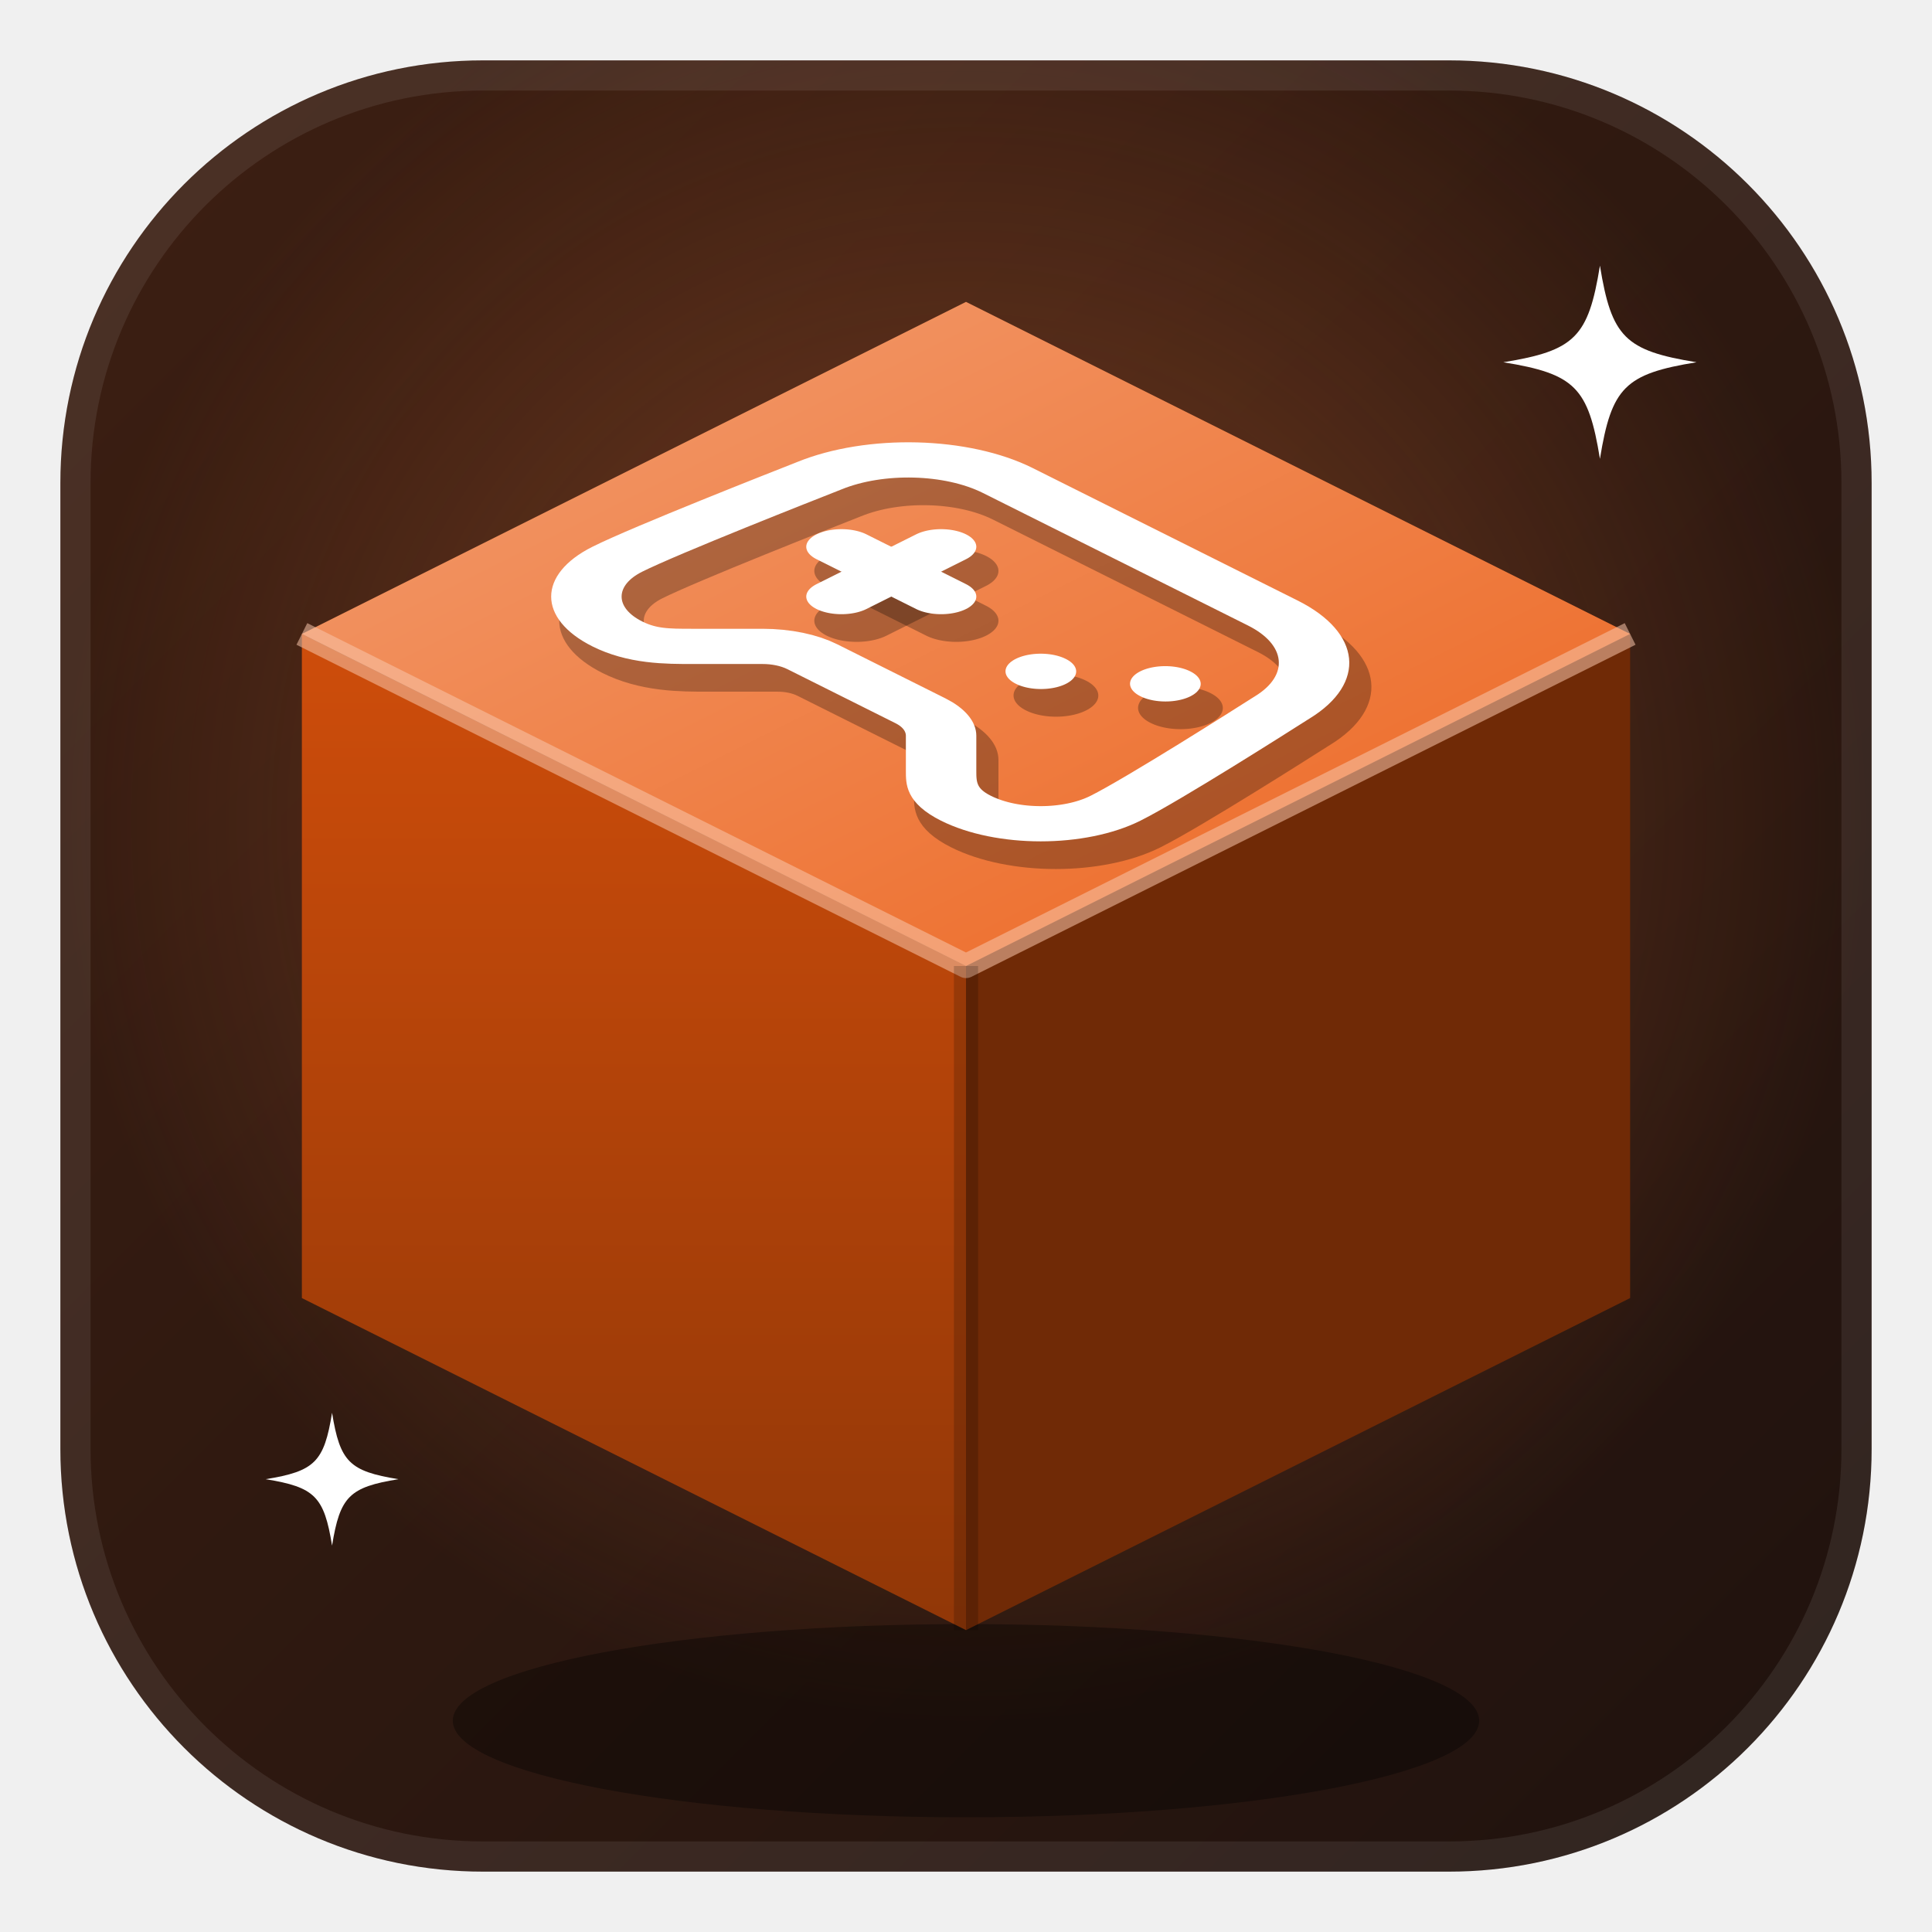
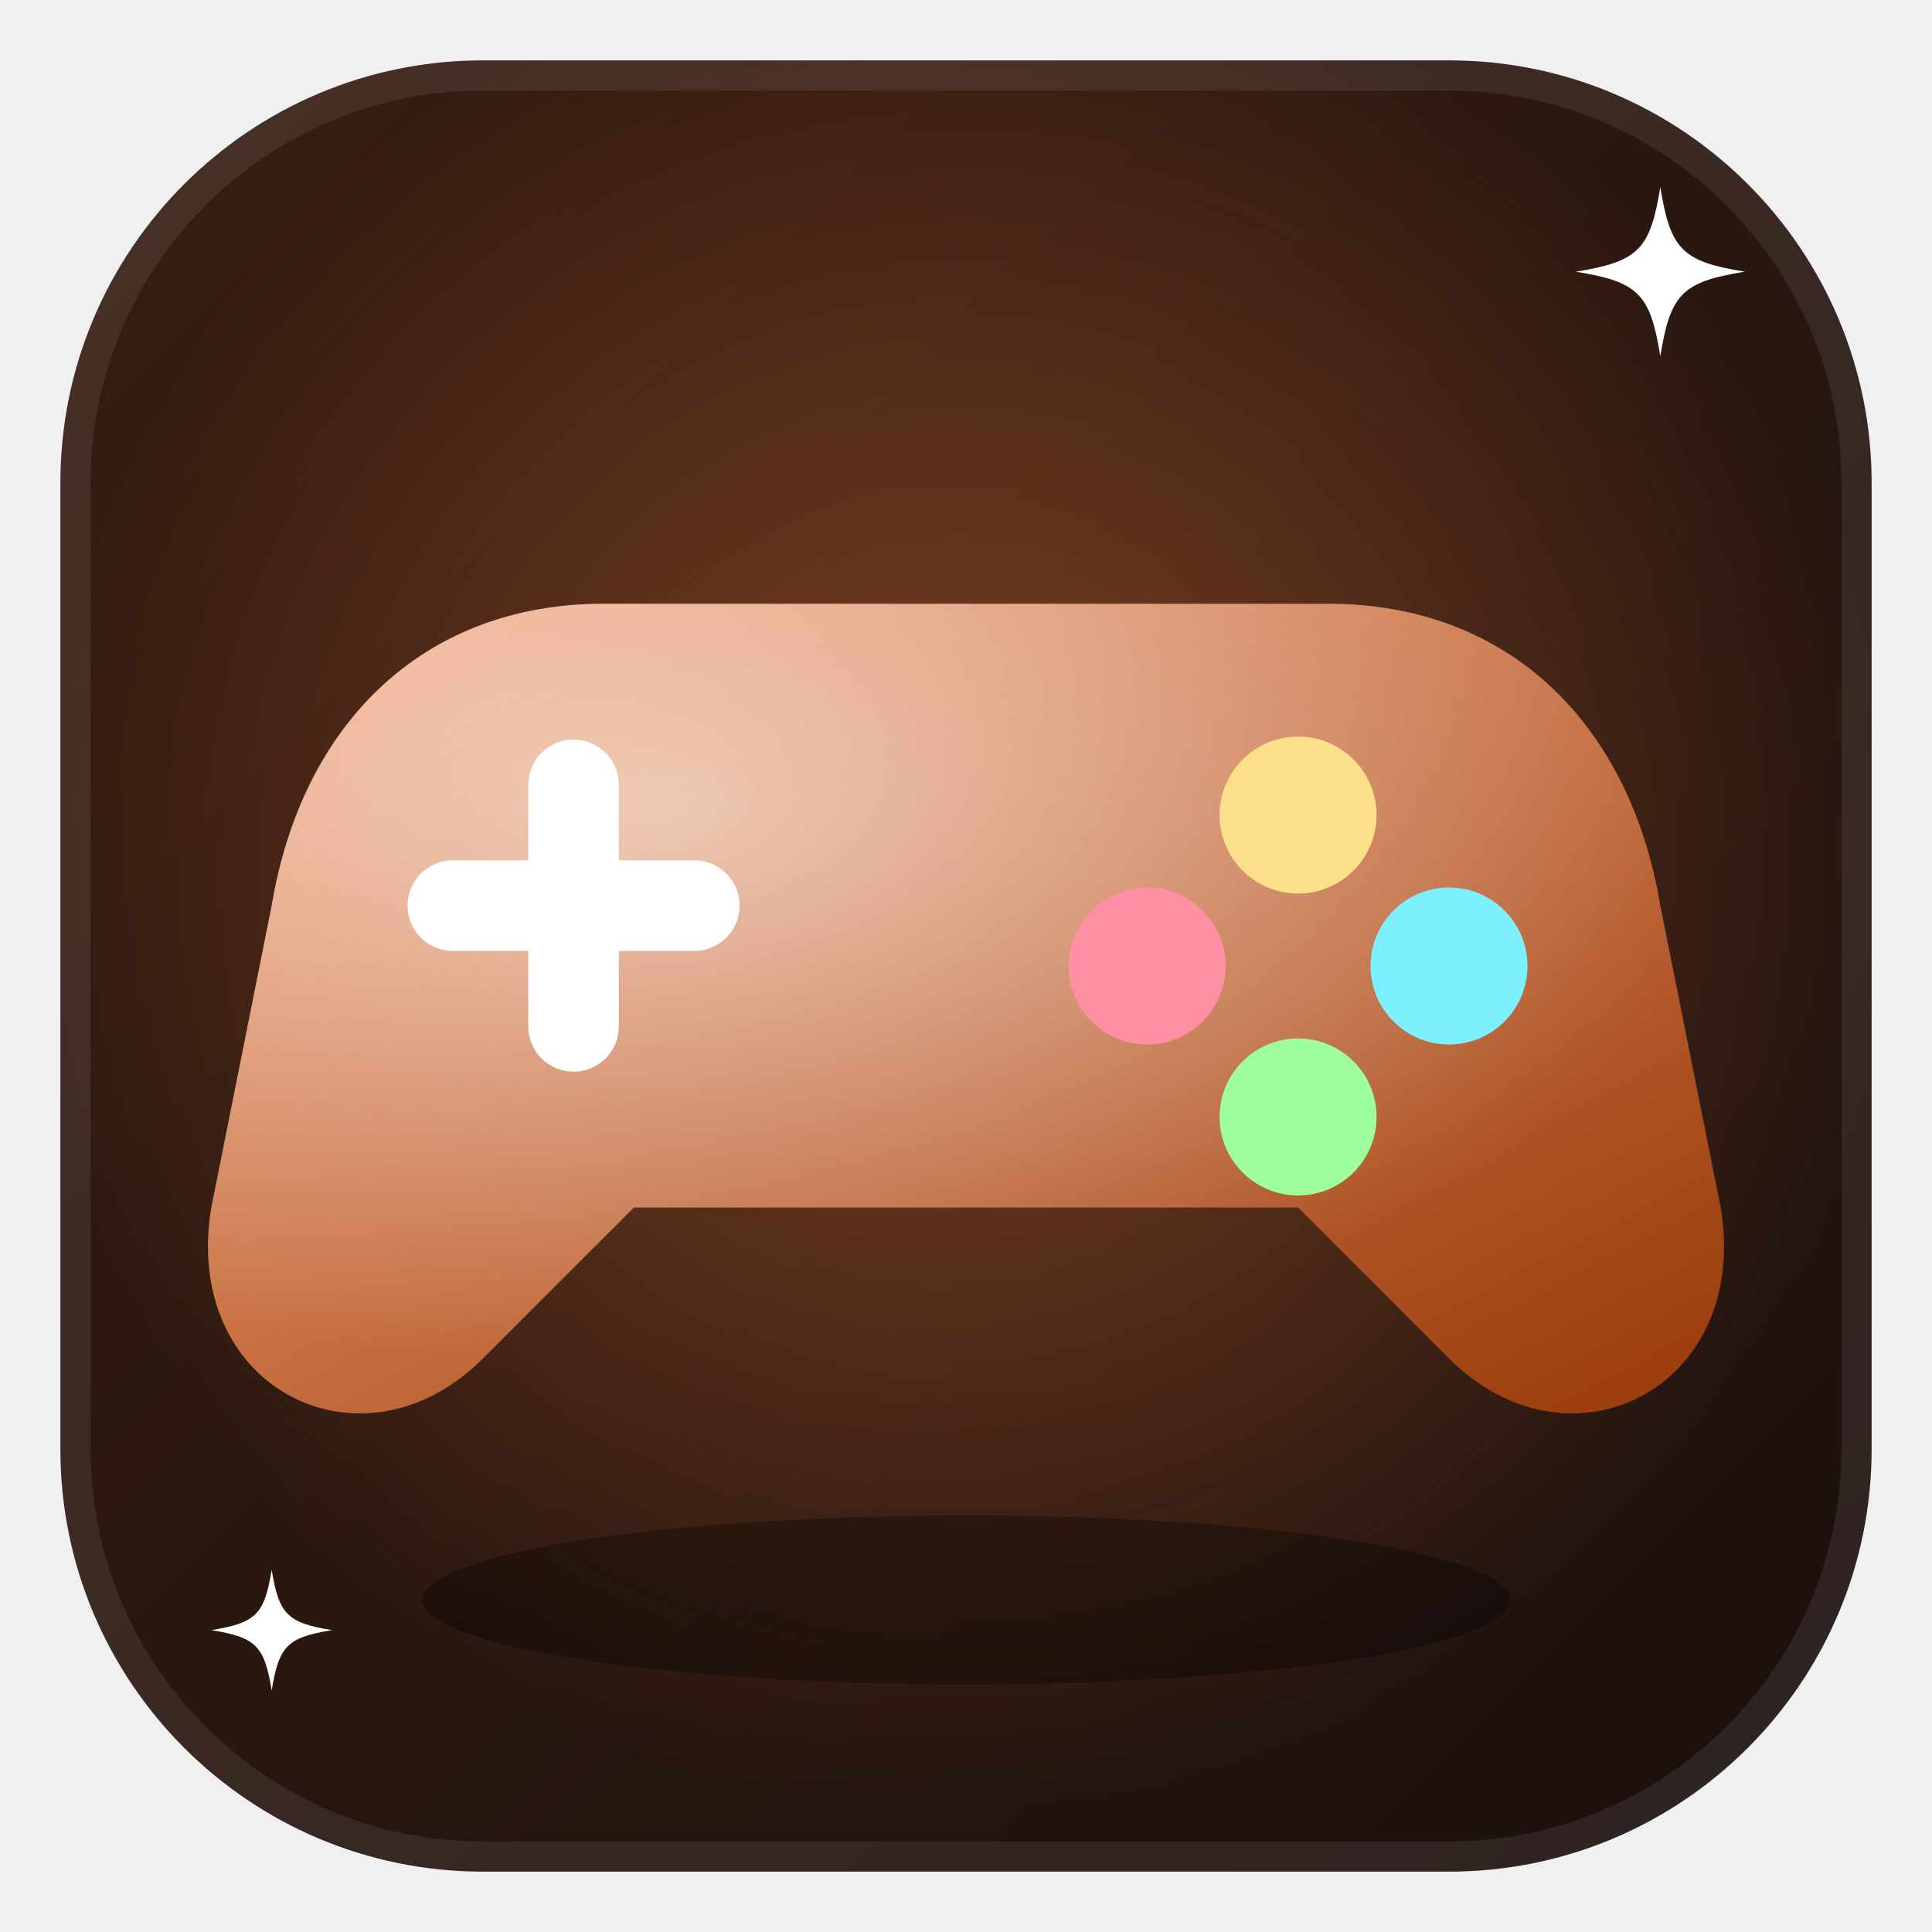
<svg xmlns="http://www.w3.org/2000/svg" viewBox="0 0 64 64" role="img" aria-hidden="true">
  <defs>
    <linearGradient id="bg" x1="0" y1="0" x2="1" y2="1">
-       <stop offset="0" stop-color="#3d1f12" />
-       <stop offset="1" stop-color="#1f120e" />
+       <stop offset="0" stop-color="#381e12" />
+       <stop offset="1" stop-color="#1a100e" />
    </linearGradient>
-     <radialGradient id="halo" cx=".5" cy=".42" r=".5">
-       <stop offset="0" stop-color="#ee793d" stop-opacity=".38" />
+     <radialGradient id="halo" cx=".5" cy=".45" r=".52">
+       <stop offset="0" stop-color="#ee793d" stop-opacity=".42" />
      <stop offset="1" stop-color="#ee793d" stop-opacity="0" />
    </radialGradient>
-     <linearGradient id="it" x1="0" y1="0" x2="1" y2="1">
-       <stop offset="0" stop-color="#f39e72" />
-       <stop offset="1" stop-color="#ec651f" />
+     <linearGradient id="im" x1="0" y1="0" x2="1" y2="1">
+       <stop offset="0" stop-color="#f3a379" />
+       <stop offset="1" stop-color="#983908" />
    </linearGradient>
-     <linearGradient id="il" x1="0" y1="0" x2="0" y2="1">
-       <stop offset="0" stop-color="#ce4d0b" />
-       <stop offset="1" stop-color="#913707" />
+     <linearGradient id="iv" x1="0" y1="0" x2="0" y2="1">
+       <stop offset="0" stop-color="#f3a379" />
+       <stop offset="1" stop-color="#ea580c" />
    </linearGradient>
-     <linearGradient id="ish" x1="0" y1="0" x2="1" y2="0">
+     <linearGradient id="iw" x1="0" y1="0" x2="0" y2="1">
+       <stop offset="0" stop-color="#ffffff" />
+       <stop offset="1" stop-color="#dfe5ee" />
+     </linearGradient>
+     <linearGradient id="ig" x1="0" y1="0" x2="0" y2="1">
+       <stop offset="0" stop-color="#ffe08a" />
+       <stop offset="1" stop-color="#f2a62b" />
+     </linearGradient>
+     <radialGradient id="ih" cx=".3" cy=".25" r=".7">
+       <stop offset="0" stop-color="#fff" stop-opacity=".55" />
+       <stop offset="1" stop-color="#fff" stop-opacity="0" />
+     </radialGradient>
+     <linearGradient id="is" x1="0" y1="0" x2="1" y2="0">
      <stop offset="0" stop-color="#fff" stop-opacity="0" />
-       <stop offset=".5" stop-color="#fff" stop-opacity=".55" />
+       <stop offset=".5" stop-color="#fff" stop-opacity=".6" />
      <stop offset="1" stop-color="#fff" stop-opacity="0" />
    </linearGradient>
-     <clipPath id="ic">
-       <path d="M32 10 L54 21 L32 32 L10 21 Z" />
-     </clipPath>
  </defs>
-   <style>.ibob,.ishadow{transform-box:fill-box;transform-origin:50% 50%}@keyframes ib{0%,100%{transform:translateY(0)}50%{transform:translateY(-2.2px)}}@keyframes isd{0%,100%{transform:scaleX(1);opacity:.35}50%{transform:scaleX(.86);opacity:.22}}@keyframes is{0%,55%{transform:translateX(0)}100%{transform:translateX(78px)}}@keyframes ig{0%,100%{opacity:.9}50%{opacity:1}}.ibob{animation:ib 4.2s ease-in-out infinite}.ishadow{animation:isd 4.2s ease-in-out infinite}.ishine{animation:is 5.5s ease-in-out infinite}.iglow{animation:ig 4.2s ease-in-out infinite}.sp{transform-box:fill-box;transform-origin:50% 50%;animation:tw 3.2s ease-in-out infinite}@keyframes tw{0%,100%{opacity:.15;transform:scale(.4) rotate(0)}50%{opacity:.95;transform:scale(1) rotate(45deg)}}@media (prefers-reduced-motion:reduce){*{animation:none!important}}</style>
+   <style>.ifl,.ipu,.ibl,.isp,.iwg,.iri,.isd,.ipop{transform-box:fill-box;transform-origin:50% 50%}.igr{transform-box:fill-box;transform-origin:50% 100%}@keyframes ifl{0%,100%{transform:translateY(0)}50%{transform:translateY(-2px)}}.ifl{animation:ifl 4.2s ease-in-out infinite}@keyframes isd{0%,100%{transform:scaleX(1);opacity:.32}50%{transform:scaleX(.85);opacity:.2}}.isd{animation:isd 4.2s ease-in-out infinite}@keyframes ipu{0%,100%{opacity:.55}50%{opacity:1}}.ipu{animation:ipu 2.4s ease-in-out infinite}@keyframes ibl{0%,44%,56%,100%{opacity:1}50%{opacity:.15}}.ibl{animation:ibl 3s steps(1,end) infinite}@keyframes isp{to{transform:rotate(360deg)}}.isp{animation:isp 14s linear infinite}@keyframes iwg{0%,100%{transform:rotate(-6deg)}50%{transform:rotate(6deg)}}.iwg{animation:iwg 3.4s ease-in-out infinite}@keyframes iri{0%{transform:translateY(2px);opacity:.7}100%{transform:translateY(-3.5px);opacity:1}}.iri{animation:iri 1.6s ease-in-out infinite alternate}@keyframes igr{0%,100%{transform:scaleY(.55)}50%{transform:scaleY(1)}}.igr{animation:igr 2.8s ease-in-out infinite}@keyframes ipop{0%,100%{transform:scale(.9)}50%{transform:scale(1.08)}}.ipop{animation:ipop 2.6s ease-in-out infinite}@keyframes ish{0%,60%{transform:translateX(-30px)}100%{transform:translateX(70px)}}.ish{animation:ish 5s ease-in-out infinite}@keyframes idash{to{stroke-dashoffset:-40}}.idash{animation:idash 2.4s linear infinite}@keyframes isw{0%,100%{transform:rotate(-50deg)}50%{transform:rotate(35deg)}}.tw{transform-box:fill-box;transform-origin:50% 50%;animation:tw 3.2s ease-in-out infinite}@keyframes tw{0%,100%{opacity:.15;transform:scale(.4) rotate(0)}50%{opacity:.95;transform:scale(1) rotate(45deg)}}@media (prefers-reduced-motion:reduce){*{animation:none!important}}</style>
  <rect x="2" y="2" width="60" height="60" rx="14" fill="url(#bg)" />
  <rect x="2" y="2" width="60" height="60" rx="14" fill="url(#halo)" />
  <rect x="2.5" y="2.5" width="59" height="59" rx="13.5" fill="none" stroke="#fff" stroke-opacity=".08" />
-   <g class="ibob">
-     <ellipse cx="32" cy="57" rx="17" ry="3.2" fill="#000" opacity=".35" class="ishadow" />
-     <path d="M10 21 L32 32 V54 L10 43 Z" fill="url(#il)" />
-     <path d="M54 21 L32 32 V54 L54 43 Z" fill="#702a06" />
-     <path d="M32 10 L54 21 L32 32 L10 21 Z" fill="url(#it)" />
-     <path d="M10 21 L32 32 L54 21" fill="none" stroke="#f8c5aa" stroke-opacity=".55" stroke-width=".8" stroke-linejoin="round" />
-     <path d="M32 32 V54" stroke="#000" stroke-opacity=".18" stroke-width=".8" />
-     <g clip-path="url(#ic)">
-       <rect class="ishine" x="-14" y="6" width="14" height="30" fill="url(#ish)" transform="skewX(-25)" />
-     </g>
-     <g transform="translate(.5 .8)">
-       <g transform="matrix(0.825 0.4125 -0.825 0.4125 32 11.100)" fill="none" stroke="#000" stroke-opacity=".28" stroke-width="2.4" stroke-linecap="round" stroke-linejoin="round">
-         <line x1="6" x2="10" y1="11" y2="11" />
-         <line x1="8" x2="8" y1="9" y2="13" />
-         <line x1="15" x2="15.01" y1="12" y2="12" />
-         <line x1="18" x2="18.01" y1="10" y2="10" />
-         <path d="M17.32 5H6.68a4 4 0 0 0-3.978 3.59c-.006.052-.01.101-.017.152C2.604 9.416 2 14.456 2 16a3 3 0 0 0 3 3c1 0 1.5-.5 2-1l1.414-1.414A2 2 0 0 1 9.828 16h4.344a2 2 0 0 1 1.414.586L17 18c.5.5 1 1 2 1a3 3 0 0 0 3-3c0-1.545-.604-6.584-.685-7.258-.007-.05-.011-.1-.017-.151A4 4 0 0 0 17.32 5z" />
-       </g>
-     </g>
-     <g class="iglow" transform="matrix(0.825 0.4125 -0.825 0.4125 32 11.100)" fill="none" stroke="#fff" stroke-width="2" stroke-linecap="round" stroke-linejoin="round">
-       <line x1="6" x2="10" y1="11" y2="11" />
-       <line x1="8" x2="8" y1="9" y2="13" />
-       <line x1="15" x2="15.01" y1="12" y2="12" />
-       <line x1="18" x2="18.01" y1="10" y2="10" />
-       <path d="M17.32 5H6.68a4 4 0 0 0-3.978 3.59c-.006.052-.01.101-.017.152C2.604 9.416 2 14.456 2 16a3 3 0 0 0 3 3c1 0 1.5-.5 2-1l1.414-1.414A2 2 0 0 1 9.828 16h4.344a2 2 0 0 1 1.414.586L17 18c.5.5 1 1 2 1a3 3 0 0 0 3-3c0-1.545-.604-6.584-.685-7.258-.007-.05-.011-.1-.017-.151A4 4 0 0 0 17.32 5z" />
-     </g>
+   <ellipse class="isd" cx="32" cy="53" rx="18" ry="2.8" fill="#000" opacity=".32" />
+   <g class="ifl">
+     <path d="M20 20h24c6 0 10 4 11 10l2 10c1 6-5 9-9 5l-5-5H21l-5 5c-4 4-10 1-9-5l2-10c1-6 5-10 11-10z" fill="url(#im)" />
+     <path d="M20 20h24c6 0 10 4 11 10l2 10c1 6-5 9-9 5l-5-5H21l-5 5c-4 4-10 1-9-5l2-10c1-6 5-10 11-10z" fill="url(#ih)" />
+     <path d="M19 26v8M15 30h8" stroke="#fff" stroke-width="3" stroke-linecap="round" />
+     <circle class="ibl" cx="43" cy="27" r="2.6" fill="#ffe08a" />
+     <circle class="ibl" style="animation-delay:1.5s" cx="48" cy="32" r="2.6" fill="#7cf0ff" />
+     <circle cx="38" cy="32" r="2.6" fill="#ff8fa3" />
+     <circle cx="43" cy="37" r="2.6" fill="#9dff9b" />
  </g>
-   <g transform="translate(53 12) scale(.32)">
-     <path class="sp" d="M0 -10 C1.2 -2.6 2.6 -1.2 10 0 C2.6 1.2 1.2 2.6 0 10 C-1.2 2.6 -2.6 1.2 -10 0 C-2.6 -1.2 -1.2 -2.6 0 -10Z" fill="#fff" />
+   <g transform="translate(55 9) scale(.28)">
+     <path class="tw" d="M0 -10 C1.2 -2.6 2.6 -1.2 10 0 C2.6 1.2 1.2 2.6 0 10 C-1.2 2.6 -2.6 1.2 -10 0 C-2.6 -1.2 -1.2 -2.6 0 -10Z" fill="#fff" />
  </g>
-   <g transform="translate(11 49) scale(.22)">
-     <path class="sp" style="animation-delay:1.4s" d="M0 -10 C1.2 -2.6 2.6 -1.2 10 0 C2.6 1.2 1.2 2.6 0 10 C-1.2 2.6 -2.6 1.2 -10 0 C-2.6 -1.2 -1.2 -2.6 0 -10Z" fill="#fff" />
+   <g transform="translate(9 54) scale(.2)">
+     <path class="tw" style="animation-delay:1.4s" d="M0 -10 C1.2 -2.6 2.6 -1.2 10 0 C2.6 1.2 1.2 2.6 0 10 C-1.2 2.6 -2.6 1.2 -10 0 C-2.6 -1.2 -1.2 -2.6 0 -10Z" fill="#fff" />
  </g>
</svg>
